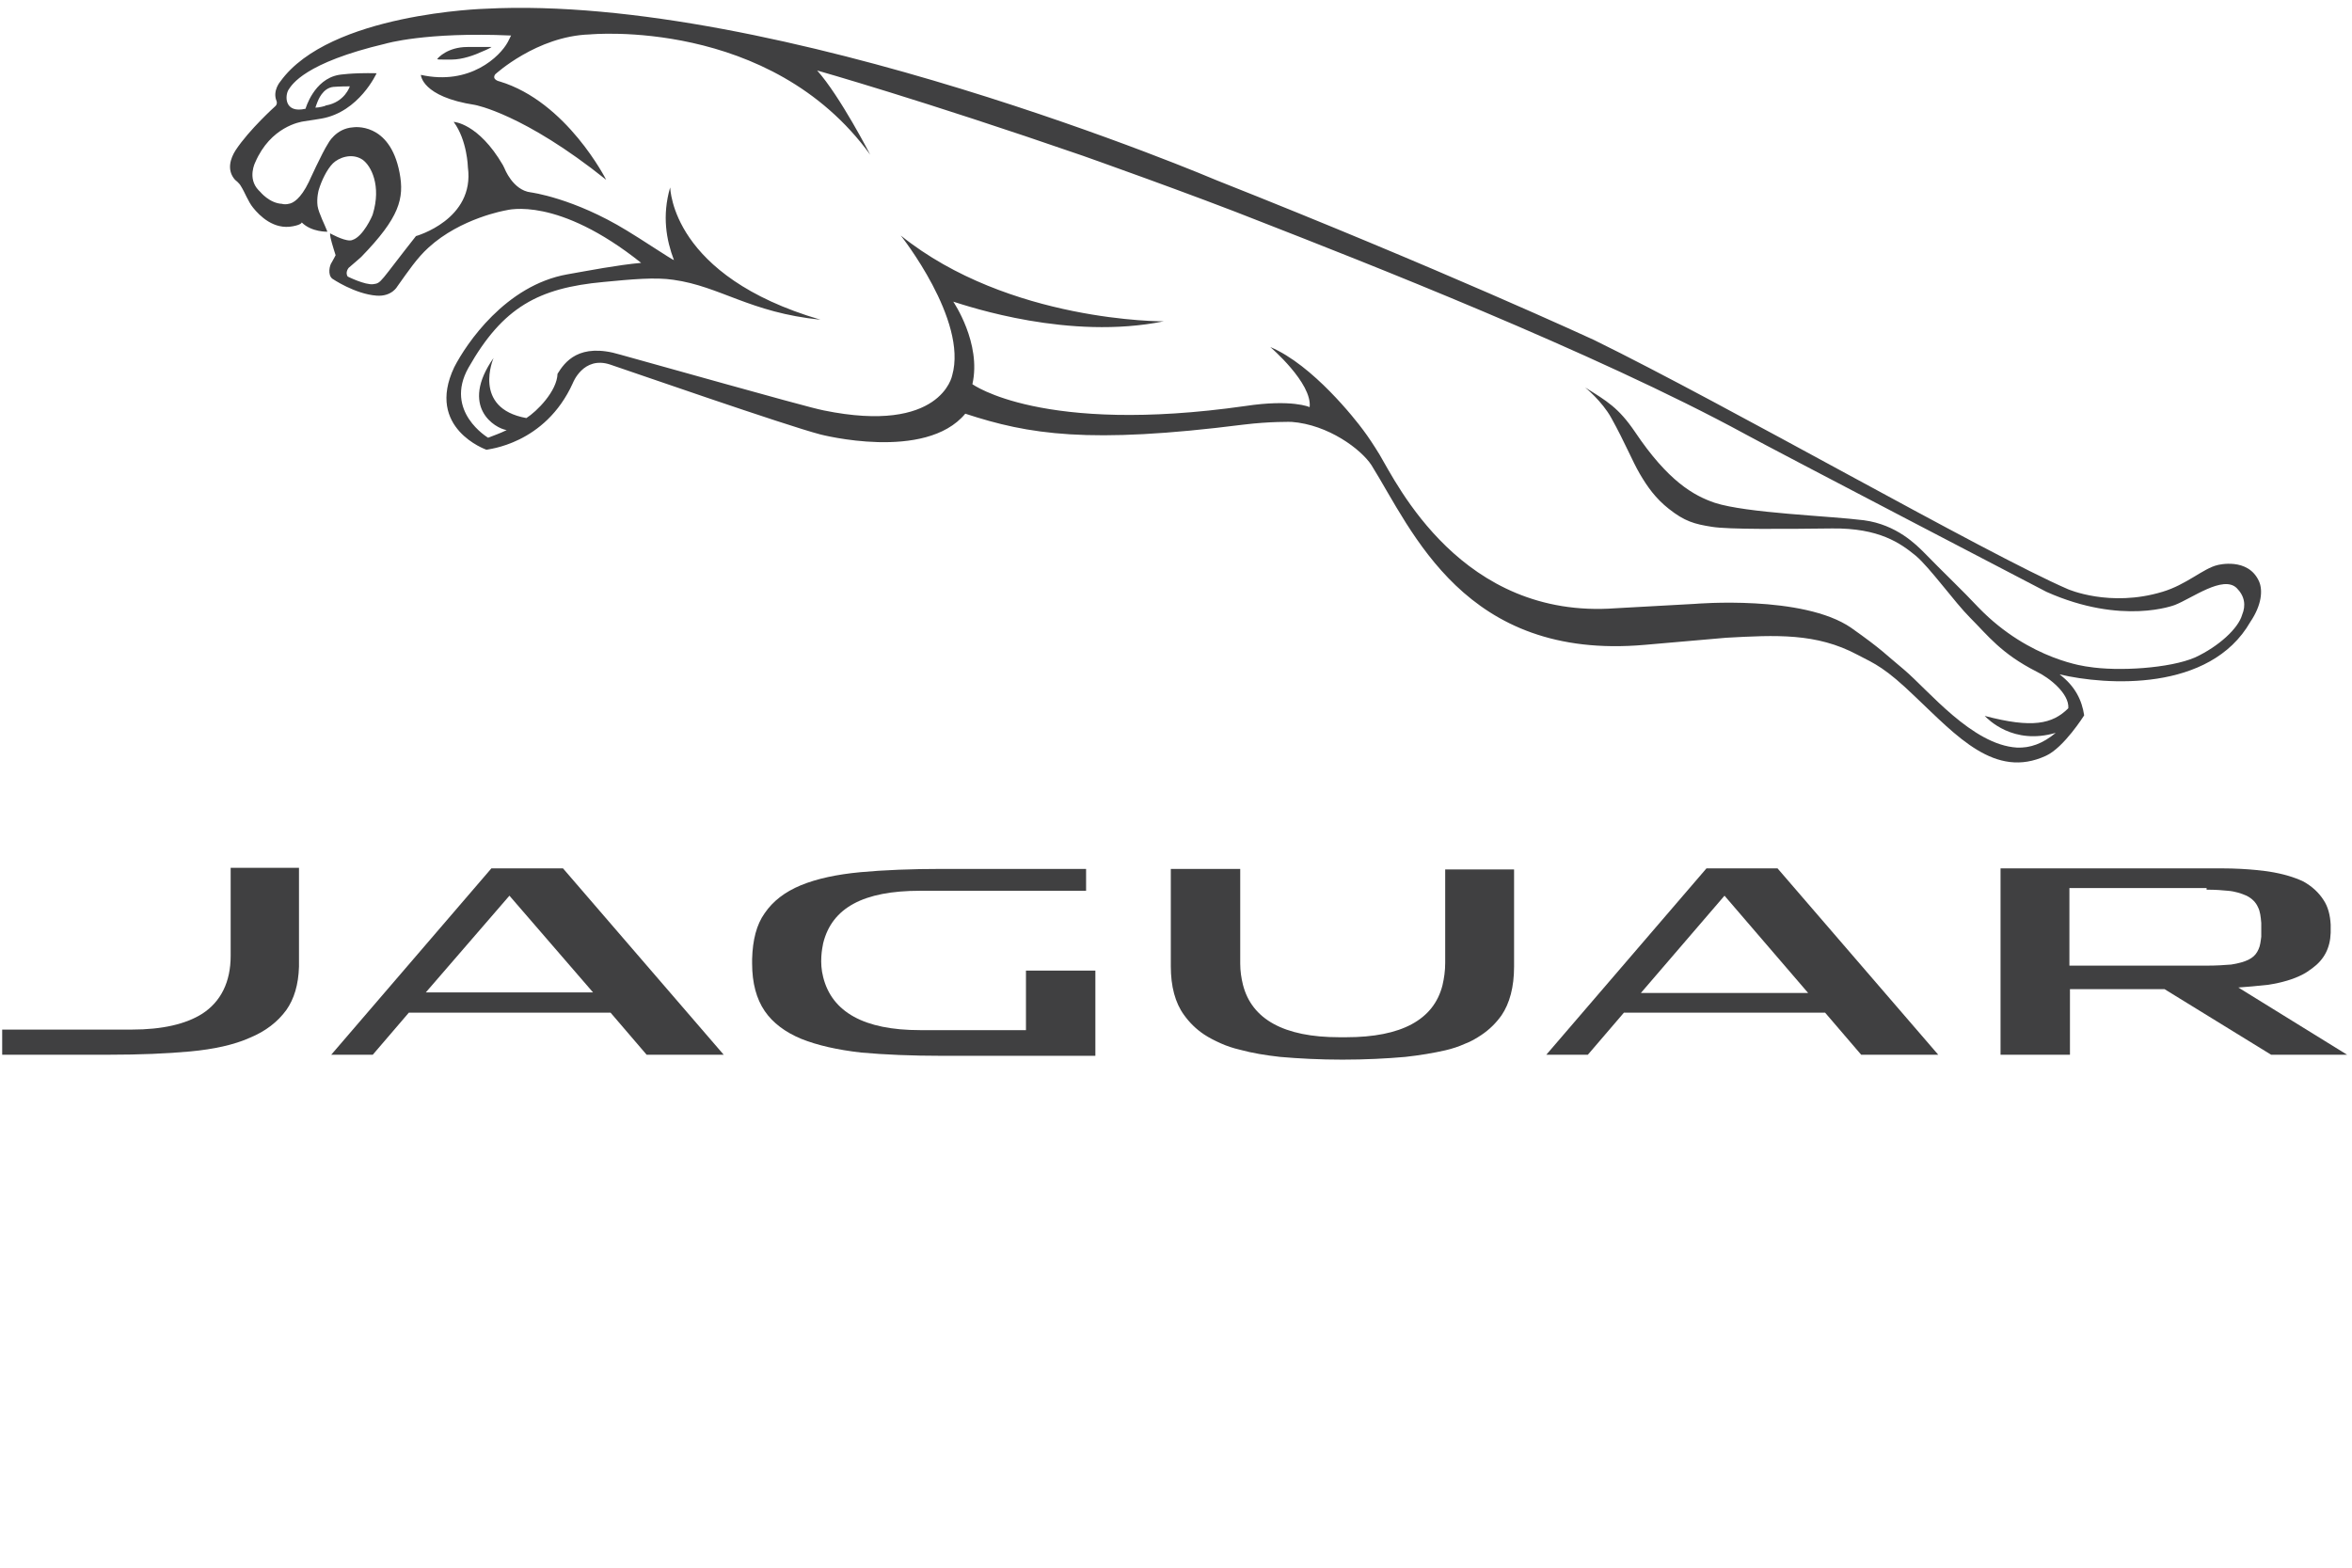
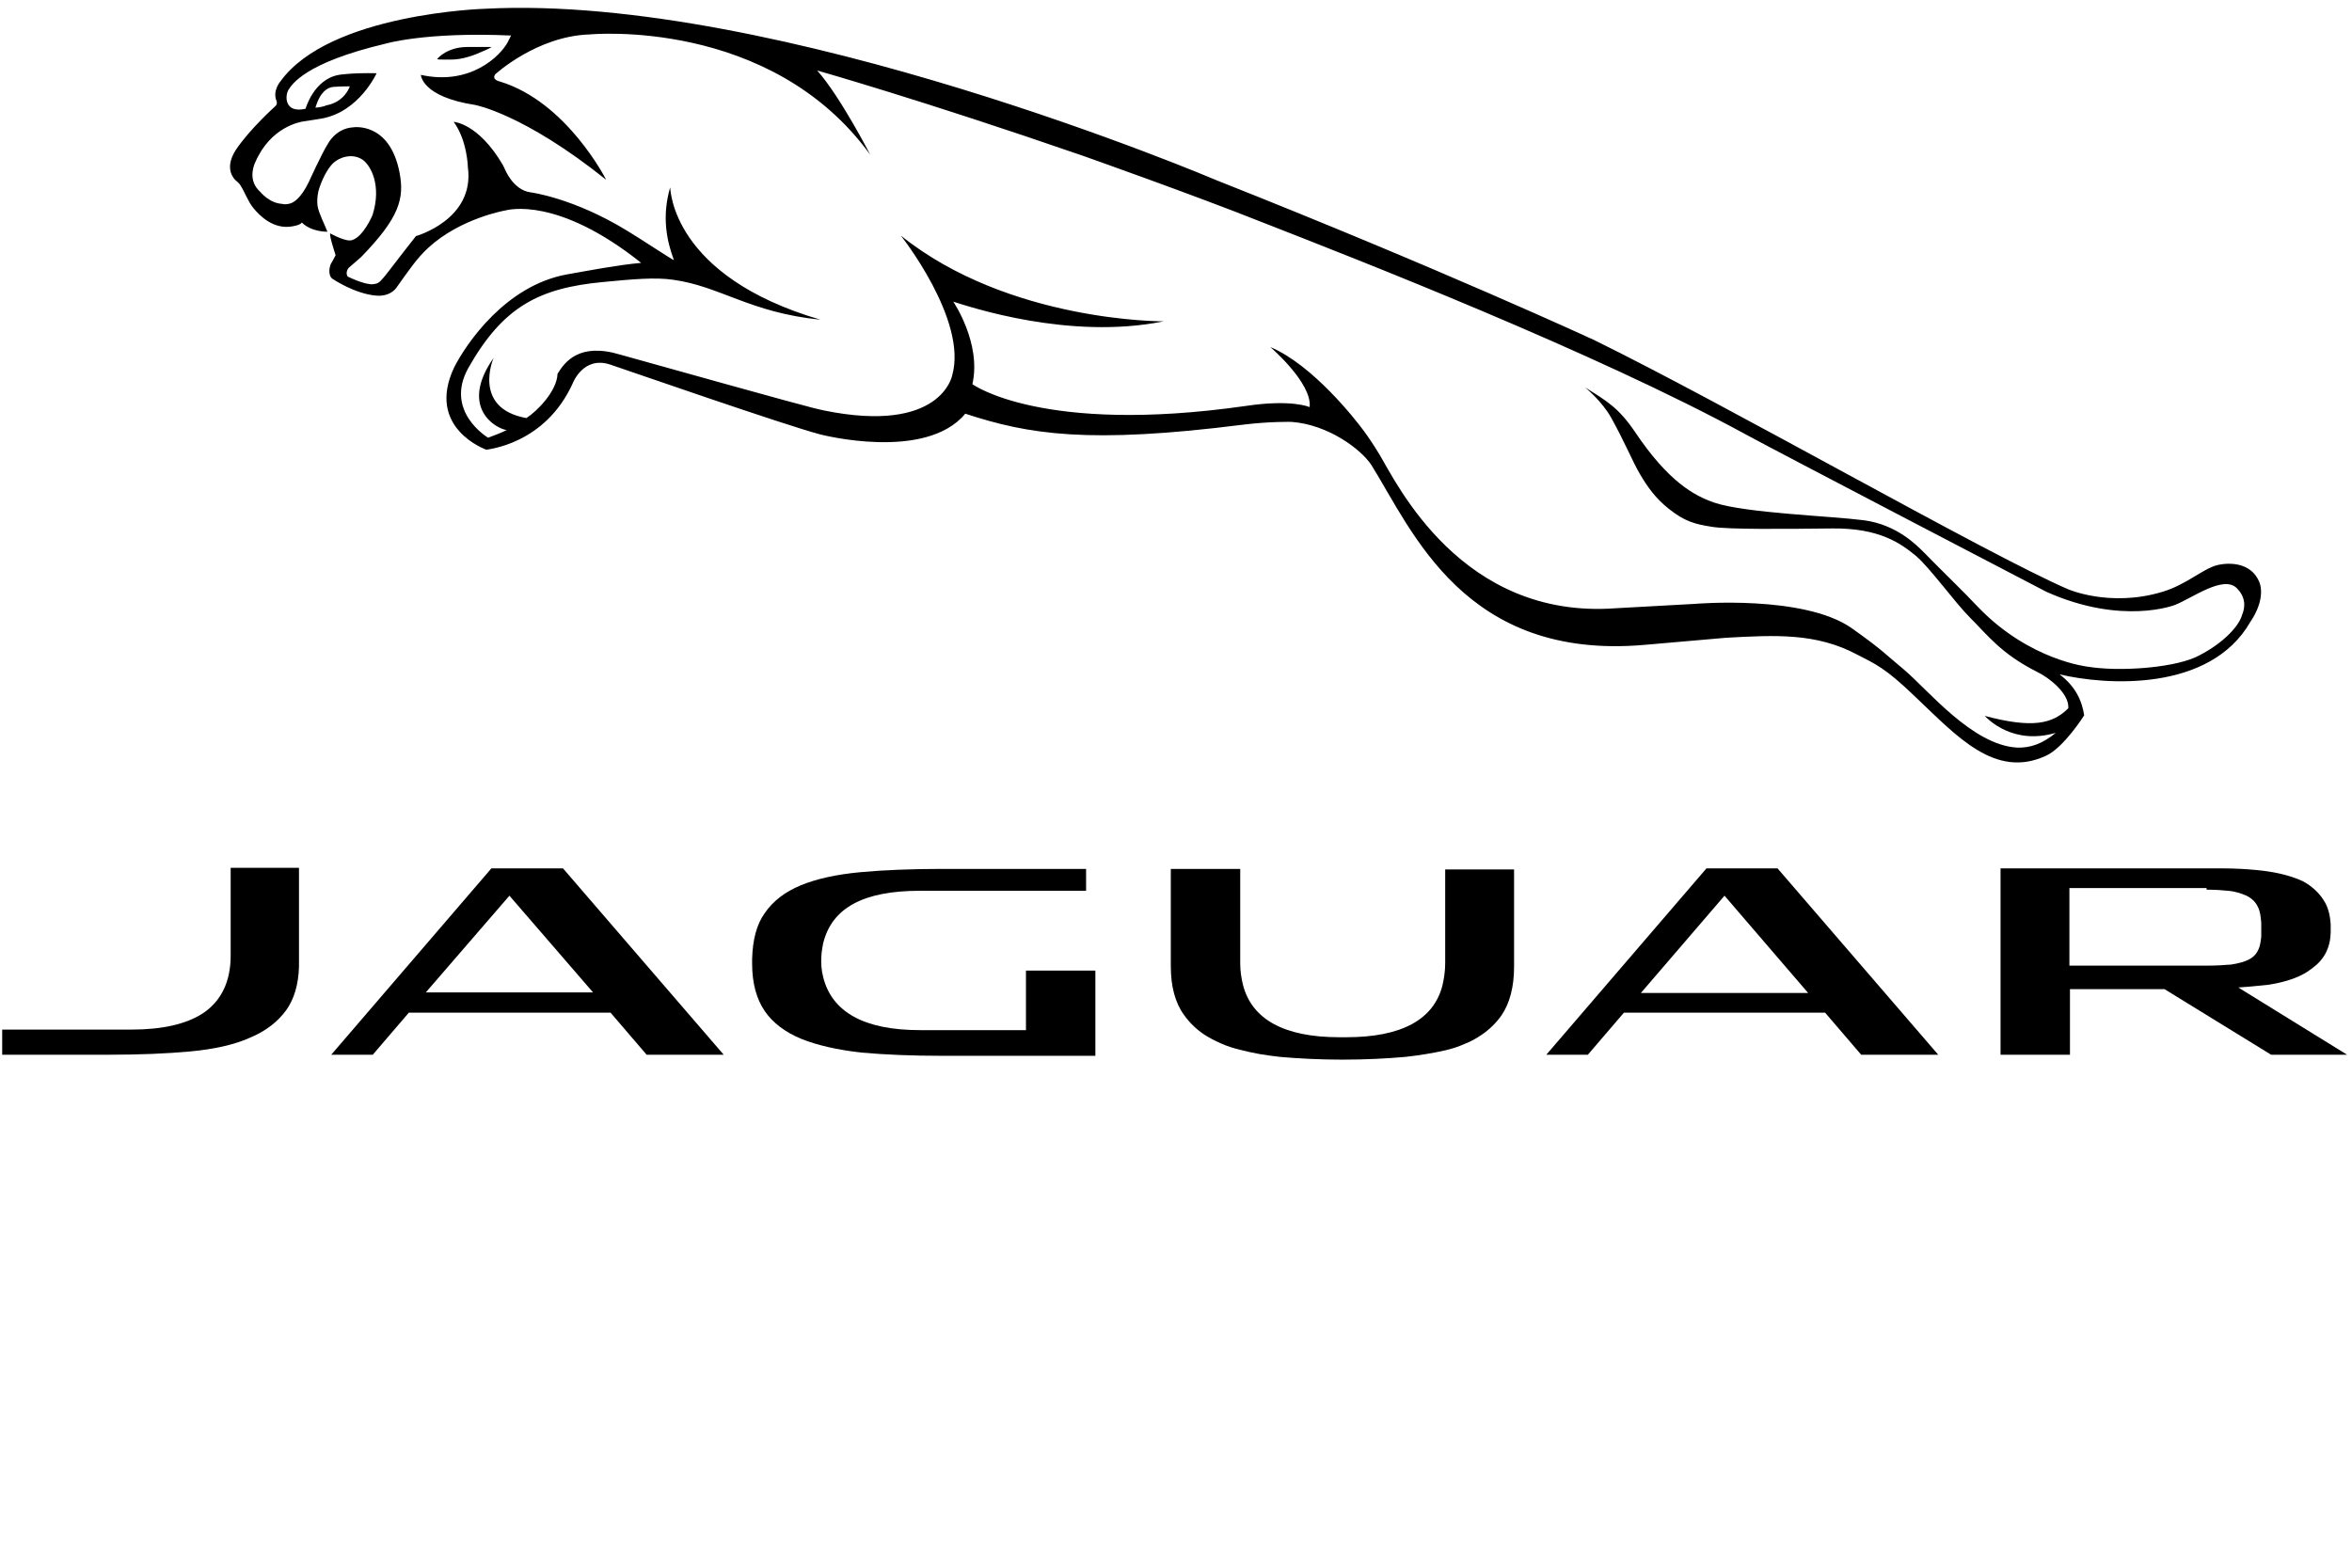
- <svg xmlns="http://www.w3.org/2000/svg" version="1.1" id="Layer_2" x="0px" y="0px" viewBox="0 0 430.3 286.9" style="enable-background:new 0 0 430.3 286.9;" xml:space="preserve">
-   <style type="text/css">
- 	.st0{fill:#404041;}
- </style>
+ <svg xmlns="http://www.w3.org/2000/svg" version="1.1" id="Layer_2_00000088097159684229495670000012807726550775759746_" x="0px" y="0px" viewBox="0 0 430.3 286.9" style="enable-background:new 0 0 430.3 286.9;" xml:space="preserve">
  <g>
    <g>
-       <path class="st0" d="M409.5,180.7l2.5-0.2c1-0.1,2-0.2,3-0.3c2.5-0.4,4.6-1,6.3-1.9c0.6-0.3,1-0.6,1.7-1.1    c2.2-1.6,3.3-3.7,3.4-6.5c0-0.6,0-1,0-1.5c-0.1-1.8-0.5-3.3-1.3-4.5c-0.9-1.4-2.1-2.5-3.7-3.4c-1.7-0.8-3.7-1.4-6.2-1.8    c0,0-3.6-0.6-8.8-0.6h-40.4V193h12.7v-12h17.3l19.5,12h13.9L409.5,180.7z M403.7,162.8c0.1,0,0.1,0,0.2,0c1.4,0,2.7,0.1,3.7,0.2    c1.3,0.1,2.5,0.5,3.4,0.9c1,0.5,1.7,1.2,2.1,2.1c0.4,0.8,0.5,1.7,0.6,2.9c0,0.1,0,1.7,0,2.5c-0.1,0.8-0.2,1.7-0.5,2.3    c-0.3,0.7-0.7,1.2-1.3,1.6c-0.2,0.1-0.3,0.2-0.5,0.3c-0.8,0.4-1.9,0.7-3.2,0.9c-1.2,0.1-2.7,0.2-4.5,0.2h-25.1v-14.2H403.7z" />
-       <path class="st0" d="M42.2,158.9v16c0,4.8-1.8,8.4-5.2,10.6c-3,1.9-7.3,2.9-12.9,2.9H0.4v4.6H20c5.5,0,10.5-0.2,14.8-0.6    c4.3-0.4,8-1.2,10.9-2.5c2.9-1.2,5.1-2.9,6.7-5.1c1.4-2,2.2-4.6,2.3-7.9c0-0.3,0-0.7,0-1.1v-17H42.2z" />
-       <path class="st0" d="M187.7,177.4v11.1h-19.4c-10.2,0-16.1-3.3-17.7-9.7c-0.7-2.7-0.2-5.2,0-6.2c1.6-6.5,7.4-9.6,17.7-9.6h30.4v-4    h-26.4c-5.5,0-10.6,0.2-14.9,0.6c-4.3,0.4-8,1.2-10.9,2.4c-2.9,1.2-5.1,2.9-6.6,5.1c-1.5,2.1-2.2,4.9-2.3,8.4c0,0.1,0,0.2,0,0.3    c0,0.2,0,0.3,0,0.5c0,3.6,0.8,6.5,2.3,8.7c1.5,2.2,3.8,3.9,6.7,5.1c3,1.2,6.6,2,10.9,2.5c4.4,0.4,9.4,0.6,14.8,0.6h28.1v-15.6    H187.7z" />
-       <path class="st0" d="M103,158.9H89.9L60.6,193h7.6l6.6-7.7h36.9l6.6,7.7h14.1L103,158.9z M93.2,163.9l15.3,17.7H77.9L93.2,163.9z" />
-       <path class="st0" d="M312.2,158.9L282.9,193h7.6l6.6-7.7h36.8l6.6,7.7h14.1l-29.4-34.1H312.2z M330.8,181.7h-30.6l15.3-17.8    L330.8,181.7z" />
-       <path class="st0" d="M264.4,158.9v17.3c0,1.5-0.2,2.8-0.5,4.1c-1.6,6.3-7.5,9.5-17.6,9.5h-1.3c-10.1,0-16-3.3-17.6-9.6    c-0.3-1.2-0.5-2.5-0.5-3.9v-17.3h-12.7v17.8c0,3.7,0.8,6.7,2.4,8.9c1,1.4,2.2,2.6,3.7,3.6c0.9,0.6,1.9,1.1,3,1.6    c1.1,0.5,2.3,0.9,3.6,1.2c2.2,0.6,4.6,1,7.3,1.3c3.4,0.3,7.3,0.5,11.4,0.5c4.2,0,8.1-0.2,11.5-0.5c2.7-0.3,5.1-0.7,7.3-1.2    c1.3-0.3,2.5-0.7,3.6-1.2c1.1-0.4,2.1-1,3-1.6c1.5-1,2.7-2.2,3.7-3.6c1.5-2.2,2.3-5.2,2.3-8.9v-17.8H264.4z" />
+       <path d="M409.5,180.7l2.5-0.2c1-0.1,2-0.2,3-0.3c2.5-0.4,4.6-1,6.3-1.9c0.6-0.3,1-0.6,1.7-1.1c2.2-1.6,3.3-3.7,3.4-6.5    c0-0.6,0-1,0-1.5c-0.1-1.8-0.5-3.3-1.3-4.5c-0.9-1.4-2.1-2.5-3.7-3.4c-1.7-0.8-3.7-1.4-6.2-1.8c0,0-3.6-0.6-8.8-0.6H366V193h12.7    v-12H396l19.5,12h13.9L409.5,180.7z M403.7,162.8c0.1,0,0.1,0,0.2,0c1.4,0,2.7,0.1,3.7,0.2c1.3,0.1,2.5,0.5,3.4,0.9    c1,0.5,1.7,1.2,2.1,2.1c0.4,0.8,0.5,1.7,0.6,2.9c0,0.1,0,1.7,0,2.5c-0.1,0.8-0.2,1.7-0.5,2.3c-0.3,0.7-0.7,1.2-1.3,1.6    c-0.2,0.1-0.3,0.2-0.5,0.3c-0.8,0.4-1.9,0.7-3.2,0.9c-1.2,0.1-2.7,0.2-4.5,0.2h-25.1v-14.2h25.1V162.8z" />
+       <path d="M42.2,158.9v16c0,4.8-1.8,8.4-5.2,10.6c-3,1.9-7.3,2.9-12.9,2.9H0.4v4.6H20c5.5,0,10.5-0.2,14.8-0.6    c4.3-0.4,8-1.2,10.9-2.5c2.9-1.2,5.1-2.9,6.7-5.1c1.4-2,2.2-4.6,2.3-7.9c0-0.3,0-0.7,0-1.1v-17H42.2V158.9z" />
+       <path d="M187.7,177.4v11.1h-19.4c-10.2,0-16.1-3.3-17.7-9.7c-0.7-2.7-0.2-5.2,0-6.2c1.6-6.5,7.4-9.6,17.7-9.6h30.4v-4h-26.4    c-5.5,0-10.6,0.2-14.9,0.6c-4.3,0.4-8,1.2-10.9,2.4s-5.1,2.9-6.6,5.1c-1.5,2.1-2.2,4.9-2.3,8.4c0,0.1,0,0.2,0,0.3    c0,0.2,0,0.3,0,0.5c0,3.6,0.8,6.5,2.3,8.7s3.8,3.9,6.7,5.1c3,1.2,6.6,2,10.9,2.5c4.4,0.4,9.4,0.6,14.8,0.6h28.1v-15.6h-12.7V177.4    z" />
+       <path d="M103,158.9H89.9L60.6,193h7.6l6.6-7.7h36.9l6.6,7.7h14.1L103,158.9z M93.2,163.9l15.3,17.7H77.9L93.2,163.9z" />
+       <path d="M312.2,158.9L282.9,193h7.6l6.6-7.7h36.8l6.6,7.7h14.1l-29.4-34.1H312.2z M330.8,181.7h-30.6l15.3-17.8L330.8,181.7z" />
+       <path d="M264.4,158.9v17.3c0,1.5-0.2,2.8-0.5,4.1c-1.6,6.3-7.5,9.5-17.6,9.5H245c-10.1,0-16-3.3-17.6-9.6    c-0.3-1.2-0.5-2.5-0.5-3.9V159h-12.7v17.8c0,3.7,0.8,6.7,2.4,8.9c1,1.4,2.2,2.6,3.7,3.6c0.9,0.6,1.9,1.1,3,1.6s2.3,0.9,3.6,1.2    c2.2,0.6,4.6,1,7.3,1.3c3.4,0.3,7.3,0.5,11.4,0.5c4.2,0,8.1-0.2,11.5-0.5c2.7-0.3,5.1-0.7,7.3-1.2c1.3-0.3,2.5-0.7,3.6-1.2    c1.1-0.4,2.1-1,3-1.6c1.5-1,2.7-2.2,3.7-3.6c1.5-2.2,2.3-5.2,2.3-8.9v-17.8h-12.6V158.9z" />
    </g>
-     <path class="st0" d="M81.3,10.9c0.4,0,0.8,0,1.3,0c2,0,4.2-0.8,5.7-1.5C89.3,9,90,8.6,89.9,8.6c-1.4,0-3.6,0-4.4,0   c-3.6,0-5.4,2-5.5,2.2C80,10.9,80.5,10.9,81.3,10.9z M413.3,106.4c-2-4.5-7.6-3-7.6-3c-2.6,0.6-5.7,3.6-10.1,4.9   c-9.6,2.9-17.3-0.5-17.3-0.5c-14.8-6.4-62.4-33.7-86.7-45.6c0,0-28.1-13-69-29.2c0,0-80.2-34.2-133.8-31.4c0,0-28.5,0.8-37.5,13.3   c0,0-1.5,1.7-0.7,3.6c0,0,0.2,0.5-0.2,0.9c0,0-4.8,4.3-7.3,8.1c-0.9,1.4-1.7,3.6-0.1,5.4c0,0,0.8,0.6,1.1,1.2   c0.7,1.1,1.3,2.8,2.2,3.9c1.2,1.5,3.8,4.1,7.3,3.4c1.6-0.3,1.6-0.7,1.6-0.7c1.8,1.8,4.7,1.7,4.7,1.7c-0.4-1.1-1.6-3.4-1.8-4.7   c-0.2-1.5,0.2-2.9,0.2-2.9c0.5-1.7,1.5-3.8,2.6-4.9c1-1,3.4-2,5.4-0.7c1.6,1.1,3.5,4.8,1.9,10c-0.1,0.4-1.8,4.1-3.7,4.7   c0,0-0.2,0.1-0.5,0.1c-1.3,0-3.6-1.3-3.6-1.3s-0.1,0.3,0.3,1.7c0.2,0.8,0.5,1.6,0.7,2.3c0,0-0.4,0.8-0.7,1.3   c-0.4,0.5-0.8,2.3,0.1,3c0,0,4.1,2.8,8.1,3.1c2.8,0.2,3.8-1.7,3.8-1.7c2-2.8,3.6-5.2,5.7-7.1c5.9-5.4,14.1-6.8,14.1-6.8   c0.5-0.1,9.5-2.6,24.8,9.6c-4.4,0.4-9.5,1.4-13.5,2.1c-11.3,2-18.5,12.7-20.7,17C77.8,78.4,89,82.3,89,82.3   c0.1-0.1,10.7-0.9,15.8-12.2c0,0,1.9-5,6.8-3.4c3.3,1.1,32,11.1,38.5,12.8c0,0,19.2,5,26.5-3.8c11.6,3.8,22.5,5.6,50.9,2   c4.9-0.6,8.8-0.5,8.8-0.5c6.7,0.5,12.7,5,14.6,7.9c7.5,12,17,35.8,50,32.9l14.9-1.3c9.1-0.5,16.5-0.9,24,3.1   c3.3,1.7,5.1,2.4,10.6,7.7c7.6,7.2,14.6,15.1,23.9,10.8c3.3-1.5,7-7.4,7-7.4c-0.4-2.7-1.6-5.3-4.5-7.5c8.4,2,27.5,3.3,34.9-9.6   C413.8,110.7,414,108,413.3,106.4z M410.2,112.5c-0.7,2.5-4.3,5.8-8.6,7.8c-4.6,2-14.1,2.6-19.6,1.7c0,0-10.6-1.1-20-10.8   c-2.9-3.1-6.6-6.6-9.9-10c-1.5-1.5-5.1-5.2-11.1-6c-6.3-0.8-21.5-1.3-27.3-3.2c-3.8-1.3-8.5-3.9-14.6-13c-3-4.4-5.1-5.6-9.1-8.1   c0,0,3.1,2.5,4.8,5.6c2.5,4.5,3.8,7.8,5.2,10.2c1.4,2.4,2.9,4.5,5.3,6.4c2.9,2.3,4.7,2.8,7.9,3.3c3,0.5,13.3,0.4,22,0.3   c8.6-0.1,12.5,2.7,15.3,5c2.6,2.2,7.1,8.5,9.9,11.3c3.3,3.3,5.7,6.6,12.2,9.9c2.3,1.1,6,4,5.8,6.7c-2.9,2.9-6.6,3.7-15.3,1.4   c0.6,0.6,5.2,5.4,13,3.1c-2.4,2-4.7,2.8-7.1,2.7c-8.2-0.5-16.2-10.5-20.7-14.3c-3.4-2.8-3.8-3.5-9.6-7.6   c-8.8-6.1-28.6-4.4-28.6-4.4l-14.5,0.8c-28.2,2.1-40.1-22.9-43.2-28.1c-1.1-1.8-2.1-3.3-3-4.5c-1.4-1.9-9.2-11.9-17-15.2   c0,0,7.7,6.6,7.2,11c0,0-3.2-1.5-11.8-0.2c-37.2,5.3-49.9-4-49.9-4c1.7-7.5-3.5-15.1-3.5-15.1c2.9,0.9,21.2,7.1,38.5,3.6   c0,0-28.3,0.2-48.1-15.7c0,0,12.3,15.5,9.4,25.6c0,0-2,10.8-23.5,6.4c-2.3-0.5-5-1.2-37.2-10.2c-7.6-2.3-10.2,1.4-11.5,3.5   c-0.1,3.2-3.8,6.9-5.7,8.1c-10-1.8-6-11-6-11c-6.3,9,0.3,12.9,2.4,13.2c-1.2,0.6-2.4,1-3.4,1.4c0,0-8.1-4.8-3.6-12.8   c6.3-11.1,12.8-14.6,24.7-15.7c5.2-0.5,9.5-0.9,12.8-0.4c8.6,1.2,14,6,26.9,7.3c-27.3-8-27.4-23.9-27.5-24.2c0,0,0,0,0,0   c-1.5,5.2-0.7,9.6,0.7,13.3c-0.4-0.1-6.4-4.1-8.6-5.4c-9.8-6-17.6-7-17.6-7c-3.3-0.4-4.8-4.4-4.8-4.4c-0.1-0.2-0.2-0.4-0.3-0.6   c-4.5-7.7-9-7.9-9-7.9c2.5,3.4,2.6,8.3,2.6,8.3c1.3,9.6-9.5,12.6-9.5,12.6c-6.7,8.5-6.3,8.6-7.8,8.8c-1.5,0.2-4.7-1.4-4.7-1.4   c-0.5-0.8,0.2-1.6,0.2-1.6c1.2-1,2.3-2,2.3-2c7-7.2,7.9-10.7,7-15.4c-1.8-9.4-8.5-8.3-8.5-8.3c-3.2,0.2-4.6,3-4.6,3   c-1.1,1.7-3.5,7-3.5,7c-1.5,3.1-2.9,3.9-3.7,4c-0.3,0.1-1,0.1-1.2,0c-2.3-0.1-4-2.2-4-2.2c-0.1-0.1-0.2-0.2-0.3-0.3   c-2.1-2.2-0.6-5.1-0.6-5.1c2.8-6.5,8.2-7.4,8.9-7.5c0.8-0.1,3.2-0.5,3.2-0.5c6.9-1.2,10.1-8.3,10.1-8.3c-4.6-0.1-6.9,0.3-6.9,0.3   c-4.6,0.8-6.1,6.2-6.1,6.2c-3.9,0.9-3.8-2.4-3.1-3.5c0.6-0.9,2.9-4.9,17.7-8.4c0,0,7.3-2.2,23-1.5c0,0,0,0-0.6,1.2   c-1.4,2.6-6.9,8-15.9,6c0,0,0.1,4,9.9,5.5c0,0,8.9,1.6,24,13.7c0,0-7.2-14.3-19.5-18c0,0-1.5-0.3-0.8-1.3c0,0,7.6-7,17.3-7.3   c0,0,33-3.2,51.3,22c0,0-5.5-10.7-9.7-15.4c0,0,19.1,5.4,48.6,15.6c0,0,20.1,7.1,32.9,12.2c17.4,6.8,60.7,23.7,88.4,38.8   c4.9,2.7,55,28.8,55,28.8c13.9,6.2,23.5,2.4,23.5,2.4c3.1-1.2,8.8-5.5,11.3-3.1C410.7,109.1,410.9,110.8,410.2,112.5z M57.7,19.7   c0,0,0.3-0.9,0.4-1.1c0.1-0.2,0.9-2.5,2.9-2.7c0,0,1.2-0.1,3-0.1c0,0-0.9,2.9-4.4,3.5C59.6,19.4,58.3,19.7,57.7,19.7z" />
+     <path d="M81.3,10.9c0.4,0,0.8,0,1.3,0c2,0,4.2-0.8,5.7-1.5c1-0.4,1.7-0.8,1.6-0.8c-1.4,0-3.6,0-4.4,0c-3.6,0-5.4,2-5.5,2.2   C80,10.9,80.5,10.9,81.3,10.9z M413.3,106.4c-2-4.5-7.6-3-7.6-3c-2.6,0.6-5.7,3.6-10.1,4.9c-9.6,2.9-17.3-0.5-17.3-0.5   c-14.8-6.4-62.4-33.7-86.7-45.6c0,0-28.1-13-69-29.2c0,0-80.2-34.2-133.8-31.4c0,0-28.5,0.8-37.5,13.3c0,0-1.5,1.7-0.7,3.6   c0,0,0.2,0.5-0.2,0.9c0,0-4.8,4.3-7.3,8.1c-0.9,1.4-1.7,3.6-0.1,5.4c0,0,0.8,0.6,1.1,1.2c0.7,1.1,1.3,2.8,2.2,3.9   c1.2,1.5,3.8,4.1,7.3,3.4c1.6-0.3,1.6-0.7,1.6-0.7c1.8,1.8,4.7,1.7,4.7,1.7c-0.4-1.1-1.6-3.4-1.8-4.7c-0.2-1.5,0.2-2.9,0.2-2.9   c0.5-1.7,1.5-3.8,2.6-4.9c1-1,3.4-2,5.4-0.7c1.6,1.1,3.5,4.8,1.9,10c-0.1,0.4-1.8,4.1-3.7,4.7c0,0-0.2,0.1-0.5,0.1   c-1.3,0-3.6-1.3-3.6-1.3s-0.1,0.3,0.3,1.7c0.2,0.8,0.5,1.6,0.7,2.3c0,0-0.4,0.8-0.7,1.3c-0.4,0.5-0.8,2.3,0.1,3   c0,0,4.1,2.8,8.1,3.1c2.8,0.2,3.8-1.7,3.8-1.7c2-2.8,3.6-5.2,5.7-7.1c5.9-5.4,14.1-6.8,14.1-6.8c0.5-0.1,9.5-2.6,24.8,9.6   c-4.4,0.4-9.5,1.4-13.5,2.1c-11.3,2-18.5,12.7-20.7,17C77.8,78.4,89,82.3,89,82.3c0.1-0.1,10.7-0.9,15.8-12.2c0,0,1.9-5,6.8-3.4   c3.3,1.1,32,11.1,38.5,12.8c0,0,19.2,5,26.5-3.8c11.6,3.8,22.5,5.6,50.9,2c4.9-0.6,8.8-0.5,8.8-0.5c6.7,0.5,12.7,5,14.6,7.9   c7.5,12,17,35.8,50,32.9l14.9-1.3c9.1-0.5,16.5-0.9,24,3.1c3.3,1.7,5.1,2.4,10.6,7.7c7.6,7.2,14.6,15.1,23.9,10.8   c3.3-1.5,7-7.4,7-7.4c-0.4-2.7-1.6-5.3-4.5-7.5c8.4,2,27.5,3.3,34.9-9.6C413.8,110.7,414,108,413.3,106.4z M410.2,112.5   c-0.7,2.5-4.3,5.8-8.6,7.8c-4.6,2-14.1,2.6-19.6,1.7c0,0-10.6-1.1-20-10.8c-2.9-3.1-6.6-6.6-9.9-10c-1.5-1.5-5.1-5.2-11.1-6   c-6.3-0.8-21.5-1.3-27.3-3.2c-3.8-1.3-8.5-3.9-14.6-13c-3-4.4-5.1-5.6-9.1-8.1c0,0,3.1,2.5,4.8,5.6c2.5,4.5,3.8,7.8,5.2,10.2   c1.4,2.4,2.9,4.5,5.3,6.4c2.9,2.3,4.7,2.8,7.9,3.3c3,0.5,13.3,0.4,22,0.3c8.6-0.1,12.5,2.7,15.3,5c2.6,2.2,7.1,8.5,9.9,11.3   c3.3,3.3,5.7,6.6,12.2,9.9c2.3,1.1,6,4,5.8,6.7c-2.9,2.9-6.6,3.7-15.3,1.4c0.6,0.6,5.2,5.4,13,3.1c-2.4,2-4.7,2.8-7.1,2.7   c-8.2-0.5-16.2-10.5-20.7-14.3c-3.4-2.8-3.8-3.5-9.6-7.6c-8.8-6.1-28.6-4.4-28.6-4.4l-14.5,0.8c-28.2,2.1-40.1-22.9-43.2-28.1   c-1.1-1.8-2.1-3.3-3-4.5c-1.4-1.9-9.2-11.9-17-15.2c0,0,7.7,6.6,7.2,11c0,0-3.2-1.5-11.8-0.2c-37.2,5.3-49.9-4-49.9-4   c1.7-7.5-3.5-15.1-3.5-15.1c2.9,0.9,21.2,7.1,38.5,3.6c0,0-28.3,0.2-48.1-15.7c0,0,12.3,15.5,9.4,25.6c0,0-2,10.8-23.5,6.4   c-2.3-0.5-5-1.2-37.2-10.2c-7.6-2.3-10.2,1.4-11.5,3.5c-0.1,3.2-3.8,6.9-5.7,8.1c-10-1.8-6-11-6-11c-6.3,9,0.3,12.9,2.4,13.2   c-1.2,0.6-2.4,1-3.4,1.4c0,0-8.1-4.8-3.6-12.8c6.3-11.1,12.8-14.6,24.7-15.7c5.2-0.5,9.5-0.9,12.8-0.4c8.6,1.2,14,6,26.9,7.3   c-27.3-8-27.4-23.9-27.5-24.2l0,0c-1.5,5.2-0.7,9.6,0.7,13.3c-0.4-0.1-6.4-4.1-8.6-5.4c-9.8-6-17.6-7-17.6-7   c-3.3-0.4-4.8-4.4-4.8-4.4c-0.1-0.2-0.2-0.4-0.3-0.6c-4.5-7.7-9-7.9-9-7.9c2.5,3.4,2.6,8.3,2.6,8.3c1.3,9.6-9.5,12.6-9.5,12.6   c-6.7,8.5-6.3,8.6-7.8,8.8s-4.7-1.4-4.7-1.4c-0.5-0.8,0.2-1.6,0.2-1.6c1.2-1,2.3-2,2.3-2c7-7.2,7.9-10.7,7-15.4   c-1.8-9.4-8.5-8.3-8.5-8.3c-3.2,0.2-4.6,3-4.6,3c-1.1,1.7-3.5,7-3.5,7c-1.5,3.1-2.9,3.9-3.7,4c-0.3,0.1-1,0.1-1.2,0   c-2.3-0.1-4-2.2-4-2.2c-0.1-0.1-0.2-0.2-0.3-0.3c-2.1-2.2-0.6-5.1-0.6-5.1c2.8-6.5,8.2-7.4,8.9-7.5c0.8-0.1,3.2-0.5,3.2-0.5   c6.9-1.2,10.1-8.3,10.1-8.3c-4.6-0.1-6.9,0.3-6.9,0.3c-4.6,0.8-6.1,6.2-6.1,6.2c-3.9,0.9-3.8-2.4-3.1-3.5c0.6-0.9,2.9-4.9,17.7-8.4   c0,0,7.3-2.2,23-1.5c0,0,0,0-0.6,1.2c-1.4,2.6-6.9,8-15.9,6c0,0,0.1,4,9.9,5.5c0,0,8.9,1.6,24,13.7c0,0-7.2-14.3-19.5-18   c0,0-1.5-0.3-0.8-1.3c0,0,7.6-7,17.3-7.3c0,0,33-3.2,51.3,22c0,0-5.5-10.7-9.7-15.4c0,0,19.1,5.4,48.6,15.6c0,0,20.1,7.1,32.9,12.2   c17.4,6.8,60.7,23.7,88.4,38.8c4.9,2.7,55,28.8,55,28.8c13.9,6.2,23.5,2.4,23.5,2.4c3.1-1.2,8.8-5.5,11.3-3.1   C410.7,109.1,410.9,110.8,410.2,112.5z M57.7,19.7c0,0,0.3-0.9,0.4-1.1c0.1-0.2,0.9-2.5,2.9-2.7c0,0,1.2-0.1,3-0.1   c0,0-0.9,2.9-4.4,3.5C59.6,19.4,58.3,19.7,57.7,19.7z" />
  </g>
</svg>
